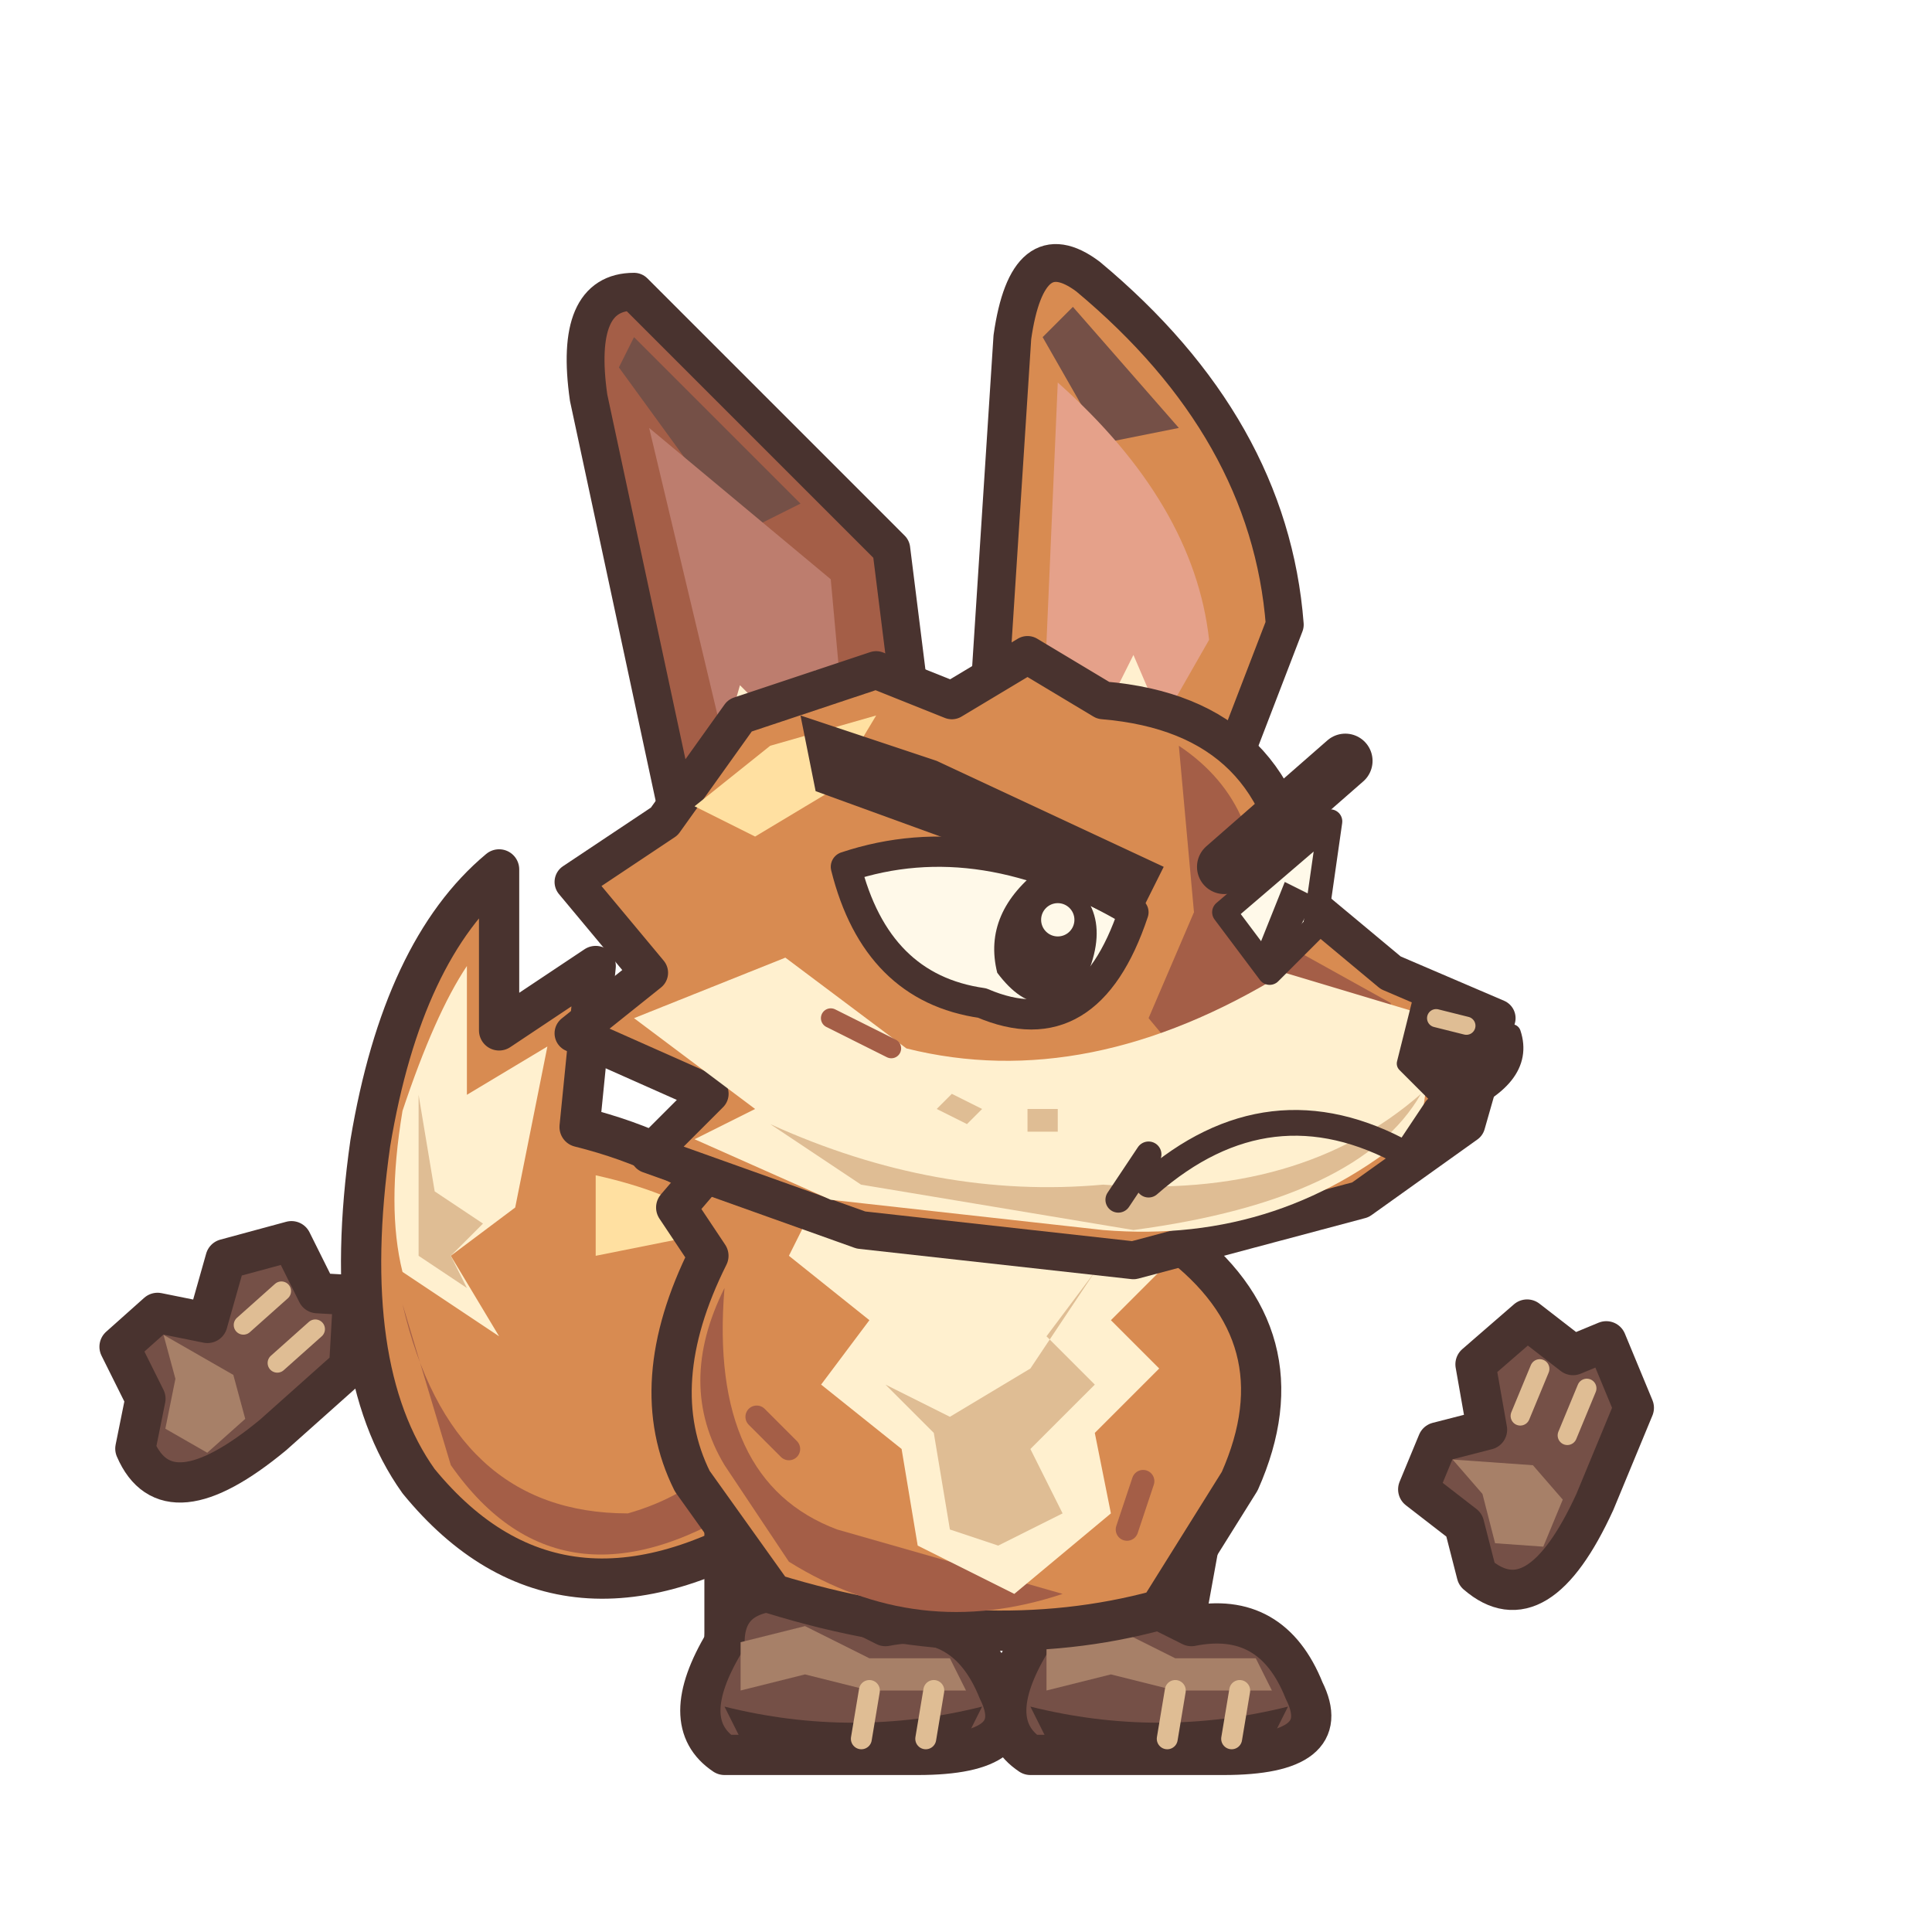
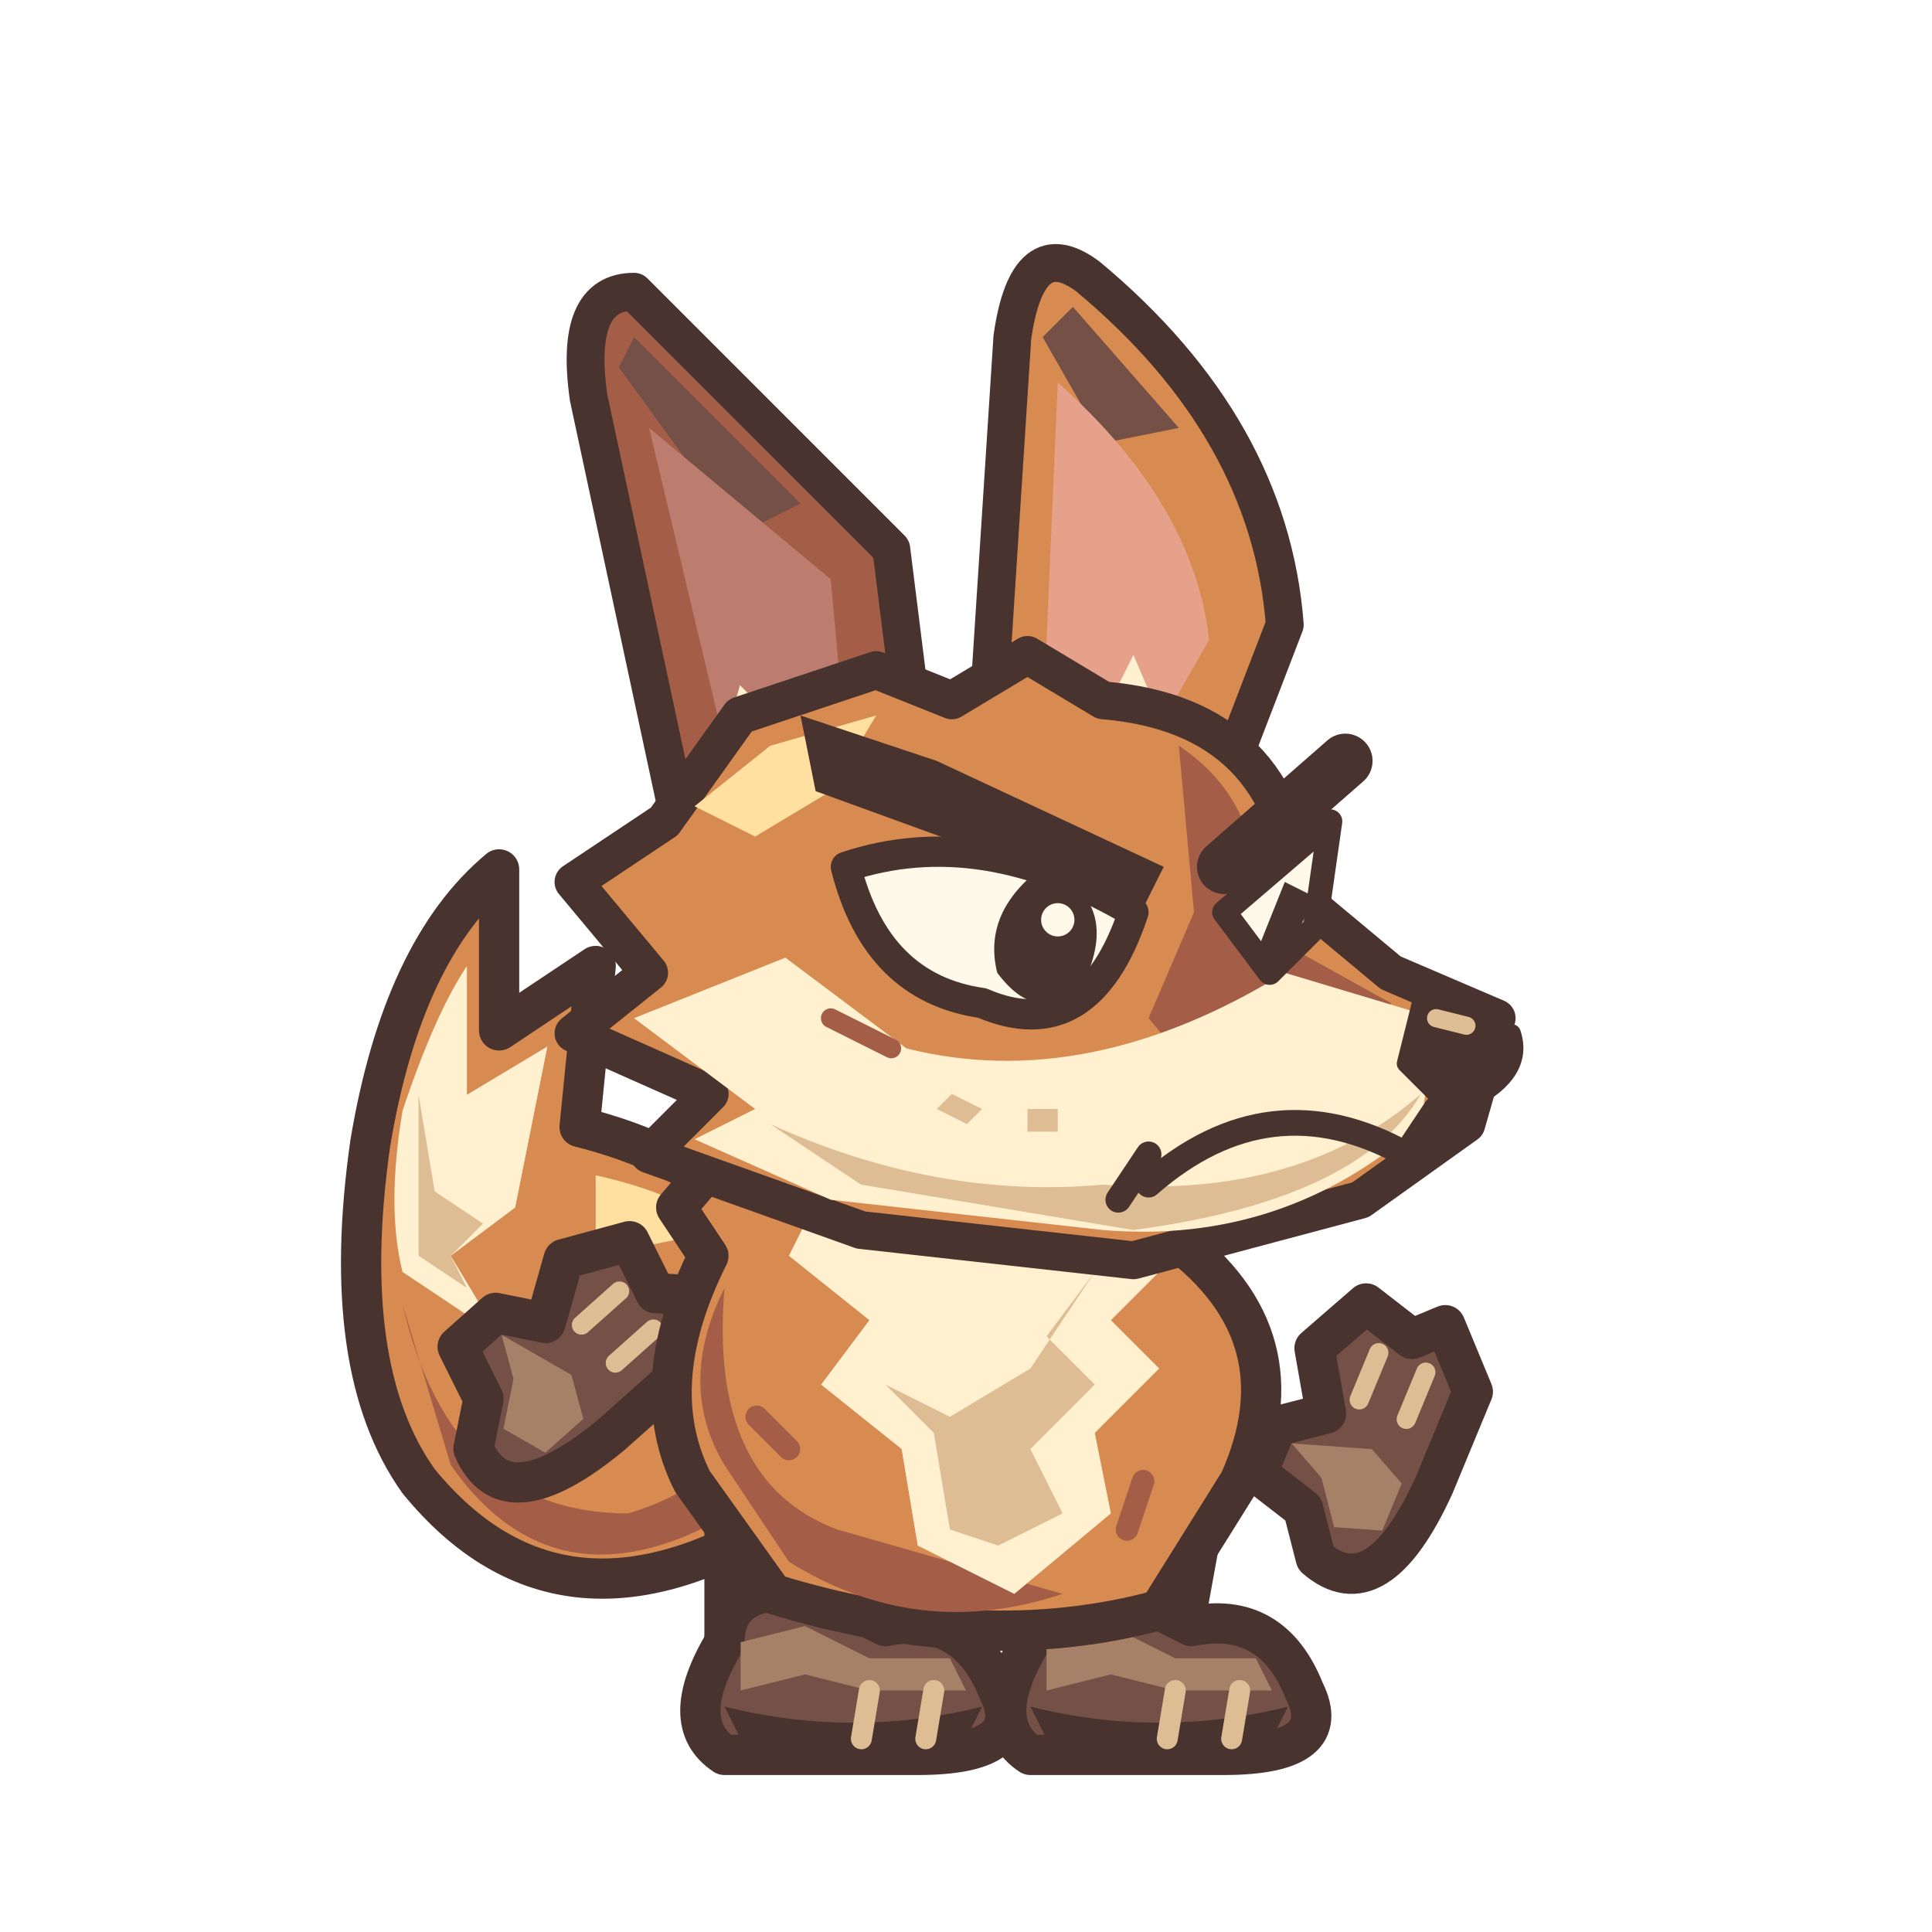
<svg xmlns="http://www.w3.org/2000/svg" viewBox="-60 -85 120 120" width="250" height="250">
  <g transform="translate(0 0)">
    <g stroke="#49332f" stroke-width="2.5" stroke-linejoin="round" stroke-linecap="round">
      <path fill="#d88b51" d="M-11 9Q-25 18-34 7Q-39 0-37-14Q-35-26-29-31L-29-21L-23-25L-24-15Q-12-12-9-2Z" />
      <path fill="#a45e47" stroke="none" d="M-35-4Q-32 9-21 9Q-14 7-12 0L-13 8Q-25 16-32 6Z" />
      <path fill="#fff0cf" stroke="none" d="M-35-16Q-33-22-31-25L-31-17L-26-20L-28-10L-32-7L-29-2L-35-6Q-36-10-35-16Z" />
      <path fill="#dfbd94" stroke="none" d="M-34-17L-33-11L-30-9L-32-7L-31-5L-34-7Z" />
      <path fill="#ffe0a1" stroke="none" d="M-23-12Q-14-10-13-5L-18-8L-23-7Z" />
    </g>
  </g>
  <g transform="translate(-10 11) rotate(0)">
    <g transform="translate(0 0)">
      <g stroke="#49332f" stroke-width="2.5" stroke-linejoin="round" stroke-linecap="round">
        <path fill="#a45e47" d="M-5-5Q1-8 6-3L4 8Q0 11-5 7Z" />
        <path fill="#755047" stroke="none" d="M1-3L4-1L3 7L0 8L-2 6L1 5Z" />
      </g>
    </g>
    <g transform="translate(0 7)">
      <g stroke="#49332f" stroke-width="2.5" stroke-linejoin="round" stroke-linecap="round">
        <path fill="#755047" d="M-5-1Q-5-5 1-4L5-2Q10-3 12 2Q14 6 7 6H-5Q-8 4-5-1Z" />
        <path fill="#a78068" stroke="none" d="M-4-1L0-2L4 0L9 0L10 2H4L0 1L-4 2Z" />
        <path fill="#49332f" stroke="none" d="M-5 3Q3 5 11 3L10 5H-4Z" />
        <path fill="none" stroke="#dfbd94" stroke-width="1.3" d="M4 2l-.5 3M8 2l-.5 3" />
      </g>
    </g>
  </g>
  <g transform="translate(9 11) rotate(0)">
    <g transform="translate(0 0)">
      <g stroke="#49332f" stroke-width="2.5" stroke-linejoin="round" stroke-linecap="round">
        <path fill="#d88b51" d="M-5-5Q1-8 6-3L4 8Q0 11-5 7Z" />
        <path fill="#a45e47" stroke="none" d="M1-3L4-1L3 7L0 8L-2 6L1 5Z" />
      </g>
    </g>
    <g transform="translate(0 7)">
      <g stroke="#49332f" stroke-width="2.5" stroke-linejoin="round" stroke-linecap="round">
        <path fill="#755047" d="M-5-1Q-5-5 1-4L5-2Q10-3 12 2Q14 6 7 6H-5Q-8 4-5-1Z" />
        <path fill="#a78068" stroke="none" d="M-4-1L0-2L4 0L9 0L10 2H4L0 1L-4 2Z" />
        <path fill="#49332f" stroke="none" d="M-5 3Q3 5 11 3L10 5H-4Z" />
        <path fill="none" stroke="#dfbd94" stroke-width="1.3" d="M4 2l-.5 3M8 2l-.5 3" />
      </g>
    </g>
  </g>
-   <g transform="translate(-47 3) rotate(-60.16057)">
+   <g transform="translate(-26 3) rotate(-60.16057)">
    <g transform="translate(0 0)">
      <g stroke="#49332f" stroke-width="2.5" stroke-linejoin="round" stroke-linecap="round">
        <path fill="#755047" d="M-4-3L-1-4L1-7L4-6L5-3L9-4L12-1L10 2L11 4L7 6L1 4Q-7 1-4-3Z" />
        <path fill="#a78068" stroke="none" d="M-2-2L1-3L3-5L3 0L1 2L-2 1Z" />
        <path fill="none" stroke="#dfbd94" stroke-width="1.2" d="M6-1l3 1M5 2l3 1" />
      </g>
    </g>
  </g>
  <g transform="translate(0 0)">
    <g stroke="#49332f" stroke-width="2.5" stroke-linejoin="round" stroke-linecap="round">
      <path fill="#d88b51" d="M-12-17L-5-20L2-17L8-19L14-13L13-8Q21-2 17 7L12 15Q1 18-12 14L-17 7Q-20 1-16-7L-18-10Z" />
      <path fill="#a45e47" stroke="none" d="M-15-5Q-16 7-8 10L6 14Q-3 17-11 12L-15 6Q-18 1-15-5Z" />
      <path fill="#fff0cf" stroke="none" d="M-8-13L-3-15L1-11L7-15L8-9L13-7L9-3L12 0L8 4L9 9L3 14L-3 11L-4 5L-9 1L-6-3L-11-7Z" />
      <path fill="#dfbd94" stroke="none" d="M8-6L5-2L8 1L4 5L6 9L2 11L-1 10L-2 4L-5 1L-1 3L4 0Z" />
      <path fill="none" stroke="#a45e47" stroke-width="1.4" d="M-13 3l2 2m22 2-1 3" />
    </g>
  </g>
-   <g transform="translate(35 9) rotate(-85.94367)">
+   <g transform="translate(25 8) rotate(-85.94367)">
    <g transform="translate(0 0)">
      <g stroke="#49332f" stroke-width="2.5" stroke-linejoin="round" stroke-linecap="round">
        <path fill="#755047" d="M-4-3L-1-4L1-7L4-6L5-3L9-4L12-1L10 2L11 4L7 6L1 4Q-7 1-4-3Z" />
        <path fill="#a78068" stroke="none" d="M-2-2L1-3L3-5L3 0L1 2L-2 1Z" />
        <path fill="none" stroke="#dfbd94" stroke-width="1.2" d="M6-1l3 1M5 2l3 1" />
      </g>
    </g>
  </g>
  <g transform="translate(1 -18) scale(0.94)">
    <g transform="translate(-13 -23)">
      <g stroke="#49332f" stroke-width="2.5" stroke-linejoin="round" stroke-linecap="round">
        <path fill="#a45e47" d="M-7 6L-13-22Q-14-29-10-29L7-12L9 4Z" />
        <path fill="#755047" stroke="none" d="M-11-24L-10-26L1-15L-3-13Z" />
        <path fill="#bd7d6e" stroke="none" d="M-4 1L-9-20L3-10L4 1Z" />
        <path fill="#fff0cf" stroke="none" d="M-5 4L-3-3L0 0L2-4L5 3Z" />
      </g>
    </g>
    <g transform="translate(8 -24)">
      <g stroke="#49332f" stroke-width="2.5" stroke-linejoin="round" stroke-linecap="round">
        <path fill="#d88b51" d="M-8 6L-6-25Q-5-32-1-29Q11-19 12-6L7 7Z" />
        <path fill="#755047" stroke="none" d="M-4-25L-2-27L5-19L0-18Z" />
        <path fill="#e5a18a" stroke="none" d="M-4 1L-3-22Q6-14 7-5L3 2Z" />
        <path fill="#fff0cf" stroke="none" d="M-5 4L-3-3L0 0L2-4L5 3Z" />
      </g>
    </g>
    <g transform="translate(0 0)">
      <g stroke="#49332f" stroke-width="2.5" stroke-linejoin="round" stroke-linecap="round">
        <path fill="#d88b51" d="M-21-17L-16-24L-7-27L-2-25L3-28L8-25Q20-24 21-12L27-7L34-4L32 3L25 8L10 12L-8 10L-22 5L-18 1L-27-3L-22-7L-27-13Z" />
        <path fill="#a45e47" stroke="none" d="M13-22Q19-18 18-10L27-5L27 0L16 2L11-4L14-11Z" />
        <path fill="#ffe0a1" stroke="none" d="M-19-18L-14-22L-7-24L-10-19L-15-16Z" />
        <path fill="#fff0cf" stroke="none" d="M-23-4L-13-8L-5-2Q7 1 20-7L30-4L29 3Q20 11 8 10L-10 8L-19 4L-15 2Z" />
        <path fill="#dfbd94" stroke="none" d="M-14 3Q-3 8 8 7Q21 8 29 1Q25 8 10 10L-8 7Z" />
        <path fill="#49332f" stroke-width="1.2" d="M29-5L35-3Q36 0 31 2L28-1Z" />
        <path fill="none" stroke="#dfbd94" stroke-width="1.2" d="M30-4l2 .5" />
        <path fill="none" stroke-width="1.7" d="M30 2L28 5Q19 0 11 7M11 5l-2 3" />
        <path fill="#dfbd94" stroke="none" d="M-2 1l2 1-1 1-2-1Zm5 1h2v1.5H3Z" />
      </g>
    </g>
    <g transform="translate(0 0)">
      <g stroke="#49332f" stroke-width="2.5" stroke-linejoin="round" stroke-linecap="round">
        <path fill="#fff9e9" stroke-width="1.6" d="M16-11L23-17L22-10L19-7Z" />
        <path fill="#49332f" stroke="none" d="M20-13L22-12L20-8L18-8Z" />
        <path fill="#fff9e9" stroke-width="2" d="M-9-14Q0-17 10-11Q7-2 0-5Q-7-6-9-14Z" />
        <path fill="#49332f" stroke="none" d="M4-14Q9-12 7-7Q4-3 1-7Q0-11 4-14Z" />
        <circle fill="#fff9e9" stroke="none" cx="5" cy="-10.5" r="1.1" />
        <path fill="#49332f" stroke="none" d="M-12-24L-3-21L12-14L10-10L0-15L-11-19Z" />
        <path fill="none" stroke-width="3.6" d="M16-14l8-7" />
        <path fill="none" stroke="#a45e47" stroke-width="1.3" d="M-10-4l4 2" />
      </g>
    </g>
  </g>
</svg>
